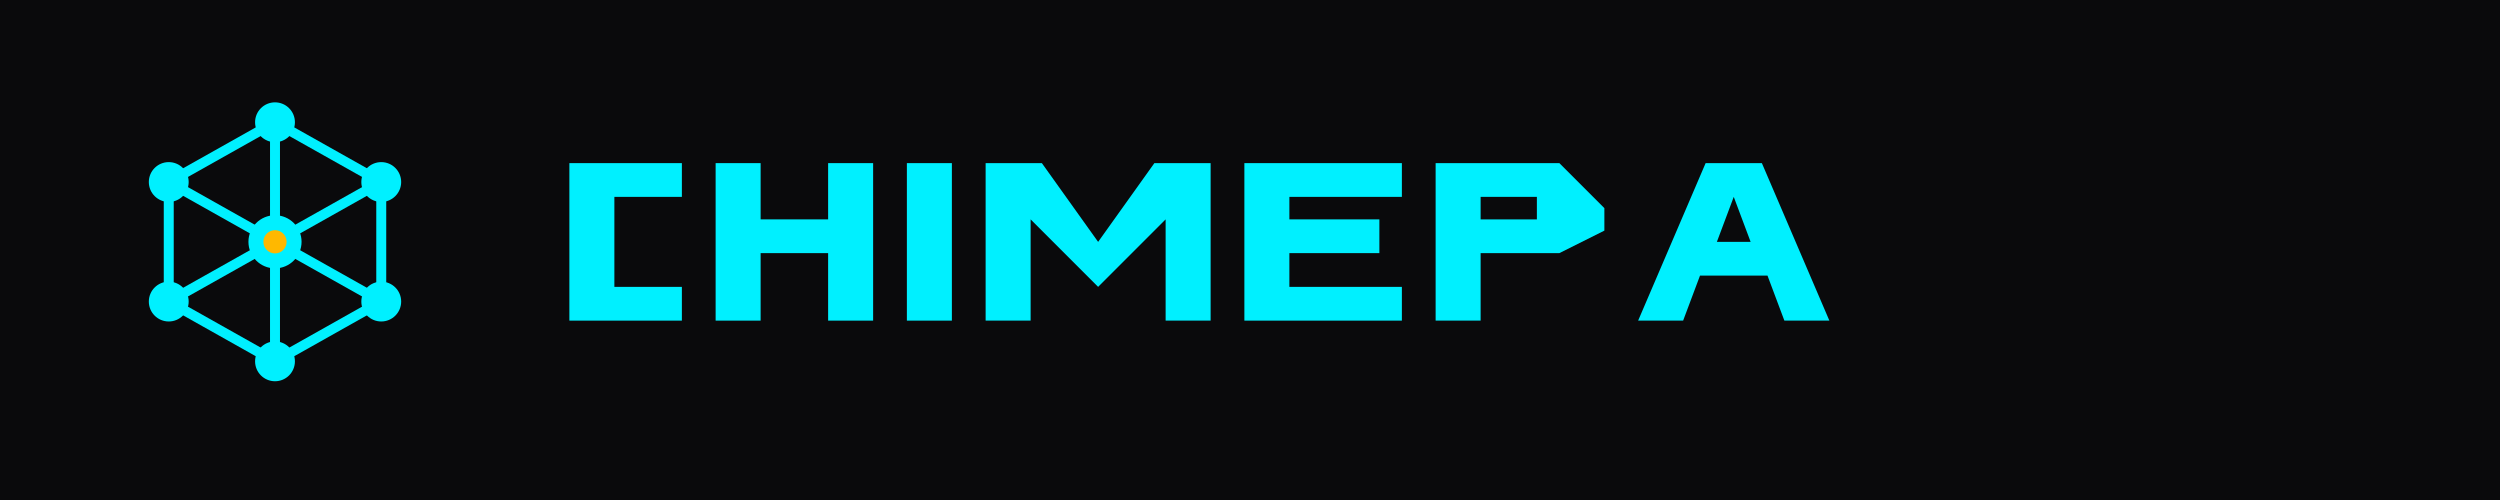
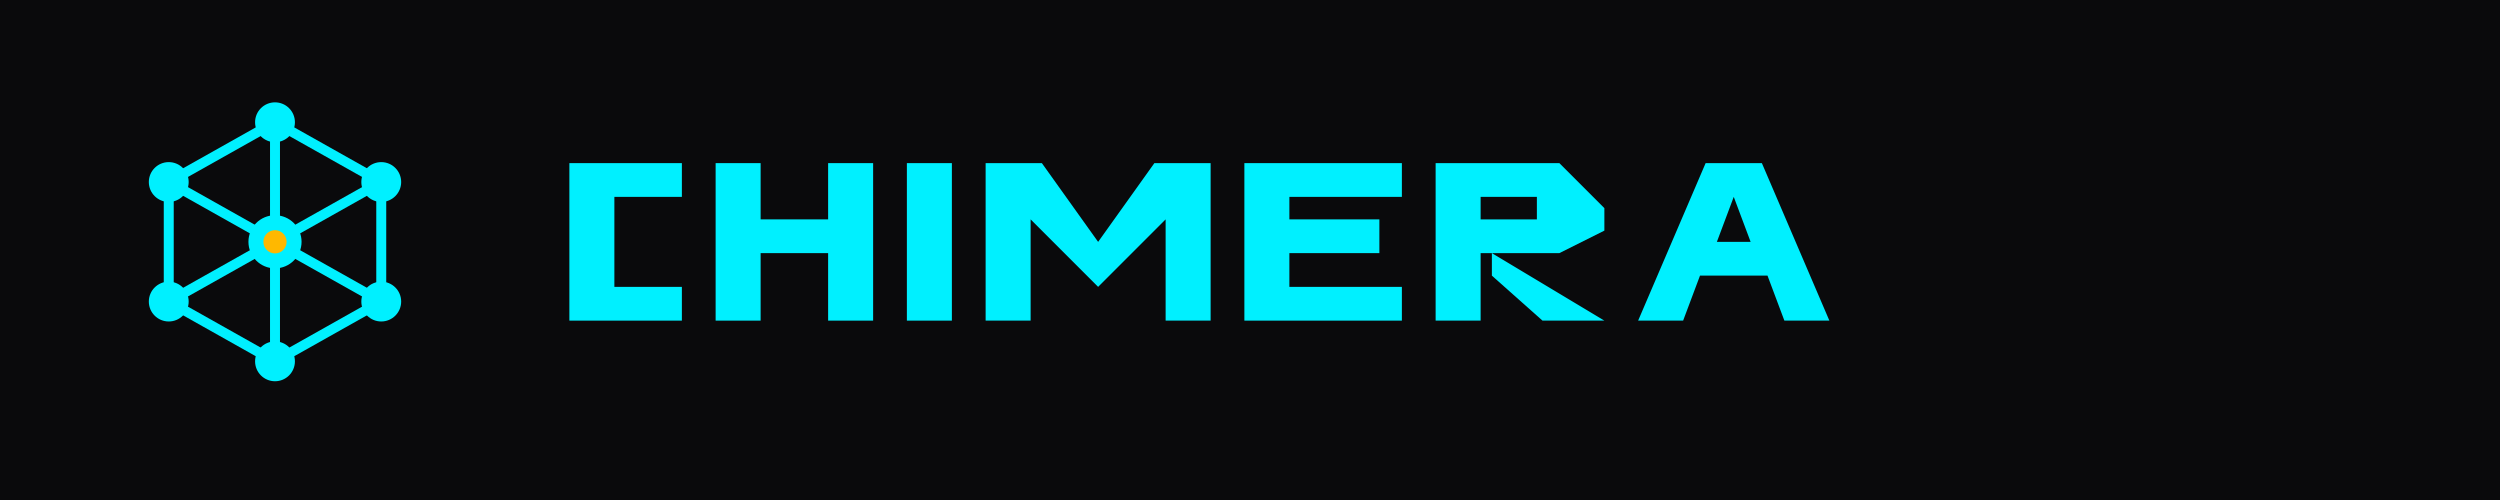
<svg xmlns="http://www.w3.org/2000/svg" width="640" height="128" viewBox="0 0 640 128" role="img" aria-label="Chimera horizontal lockup">
  <rect width="640" height="128" fill="#0A0A0C" />
  <g transform="translate(16,16) scale(0.85)">
    <g fill="none" stroke="#00F0FF" stroke-width="3" stroke-linecap="round">
      <path d="M64 18 L96 36 L96 72 L64 90 L32 72 L32 36 Z" />
      <path d="M64 18 L64 90" />
      <path d="M32 36 L96 72" />
      <path d="M96 36 L32 72" />
    </g>
    <g fill="#00F0FF">
      <circle cx="64" cy="18" r="6" />
      <circle cx="96" cy="36" r="6" />
      <circle cx="96" cy="72" r="6" />
      <circle cx="64" cy="90" r="6" />
      <circle cx="32" cy="72" r="6" />
      <circle cx="32" cy="36" r="6" />
      <circle cx="64" cy="54" r="8" />
    </g>
    <circle cx="64" cy="54" r="3.5" fill="#FFB800" />
  </g>
  <g fill="#00F0FF" transform="translate(140,36) scale(0.72)">
    <path d="M8 8 H48 V20 H24 V52 H48 V64 H8 Z" />
    <path d="M60 8 H76 V28 H100 V8 H116 V64 H100 V40 H76 V64 H60 Z" />
    <path d="M128 8 H144 V64 H128 Z" />
    <path d="M156 64 V8 H176 L196 36 L216 8 H236 V64 H220 V28 L196 52 L172 28 V64 Z" />
    <path d="M248 8 H304 V20 H264 V28 H296 V40 H264 V52 H304 V64 H248 Z" />
-     <path d="M316 8 H360 L376 24 V32 L360 40 H332 V64 H316 Z M332 20 V28 H352 V20 Z" />
+     <path d="M316 8 H360 L376 24 V32 L360 40 H332 V64 H316 Z M332 20 V28 H352 V20 Z M336 40 L376 64 H354 L336 48 Z" />
    <path d="M388 64 L412 8 H432 L456 64 H440 L434 48 H410 L404 64 Z M416 36 H428 L422 20 Z" />
  </g>
</svg>
